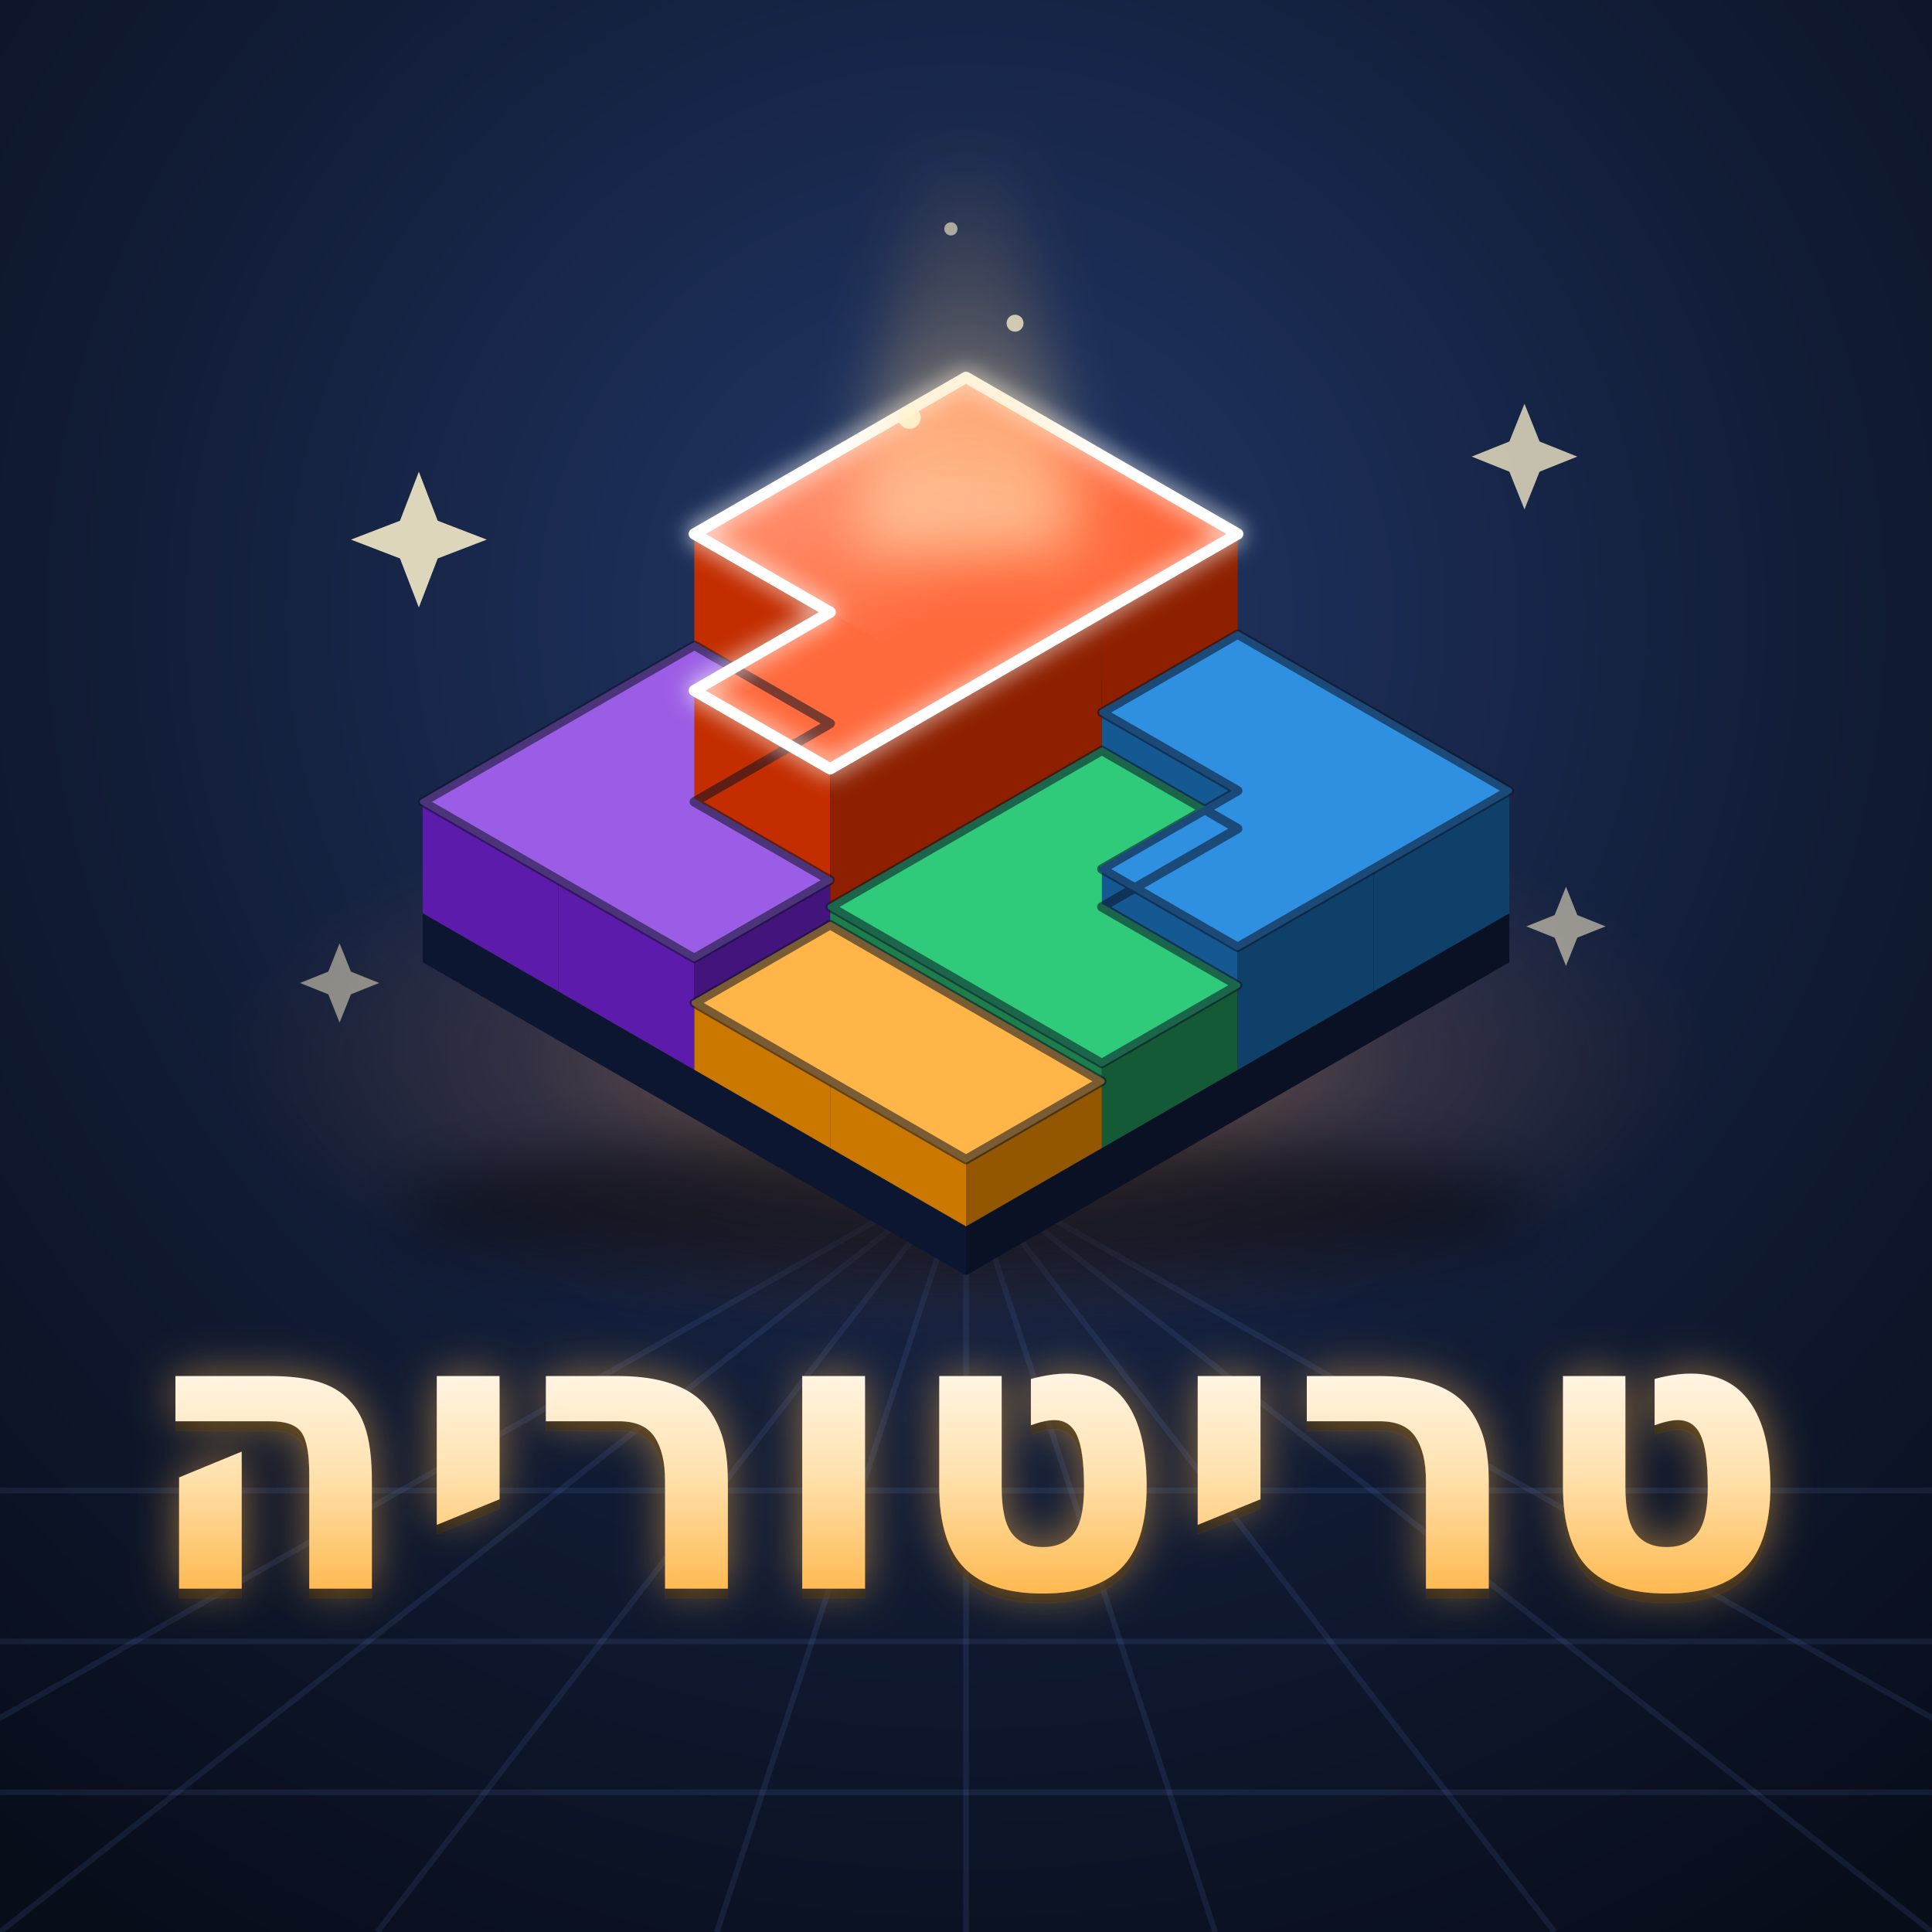
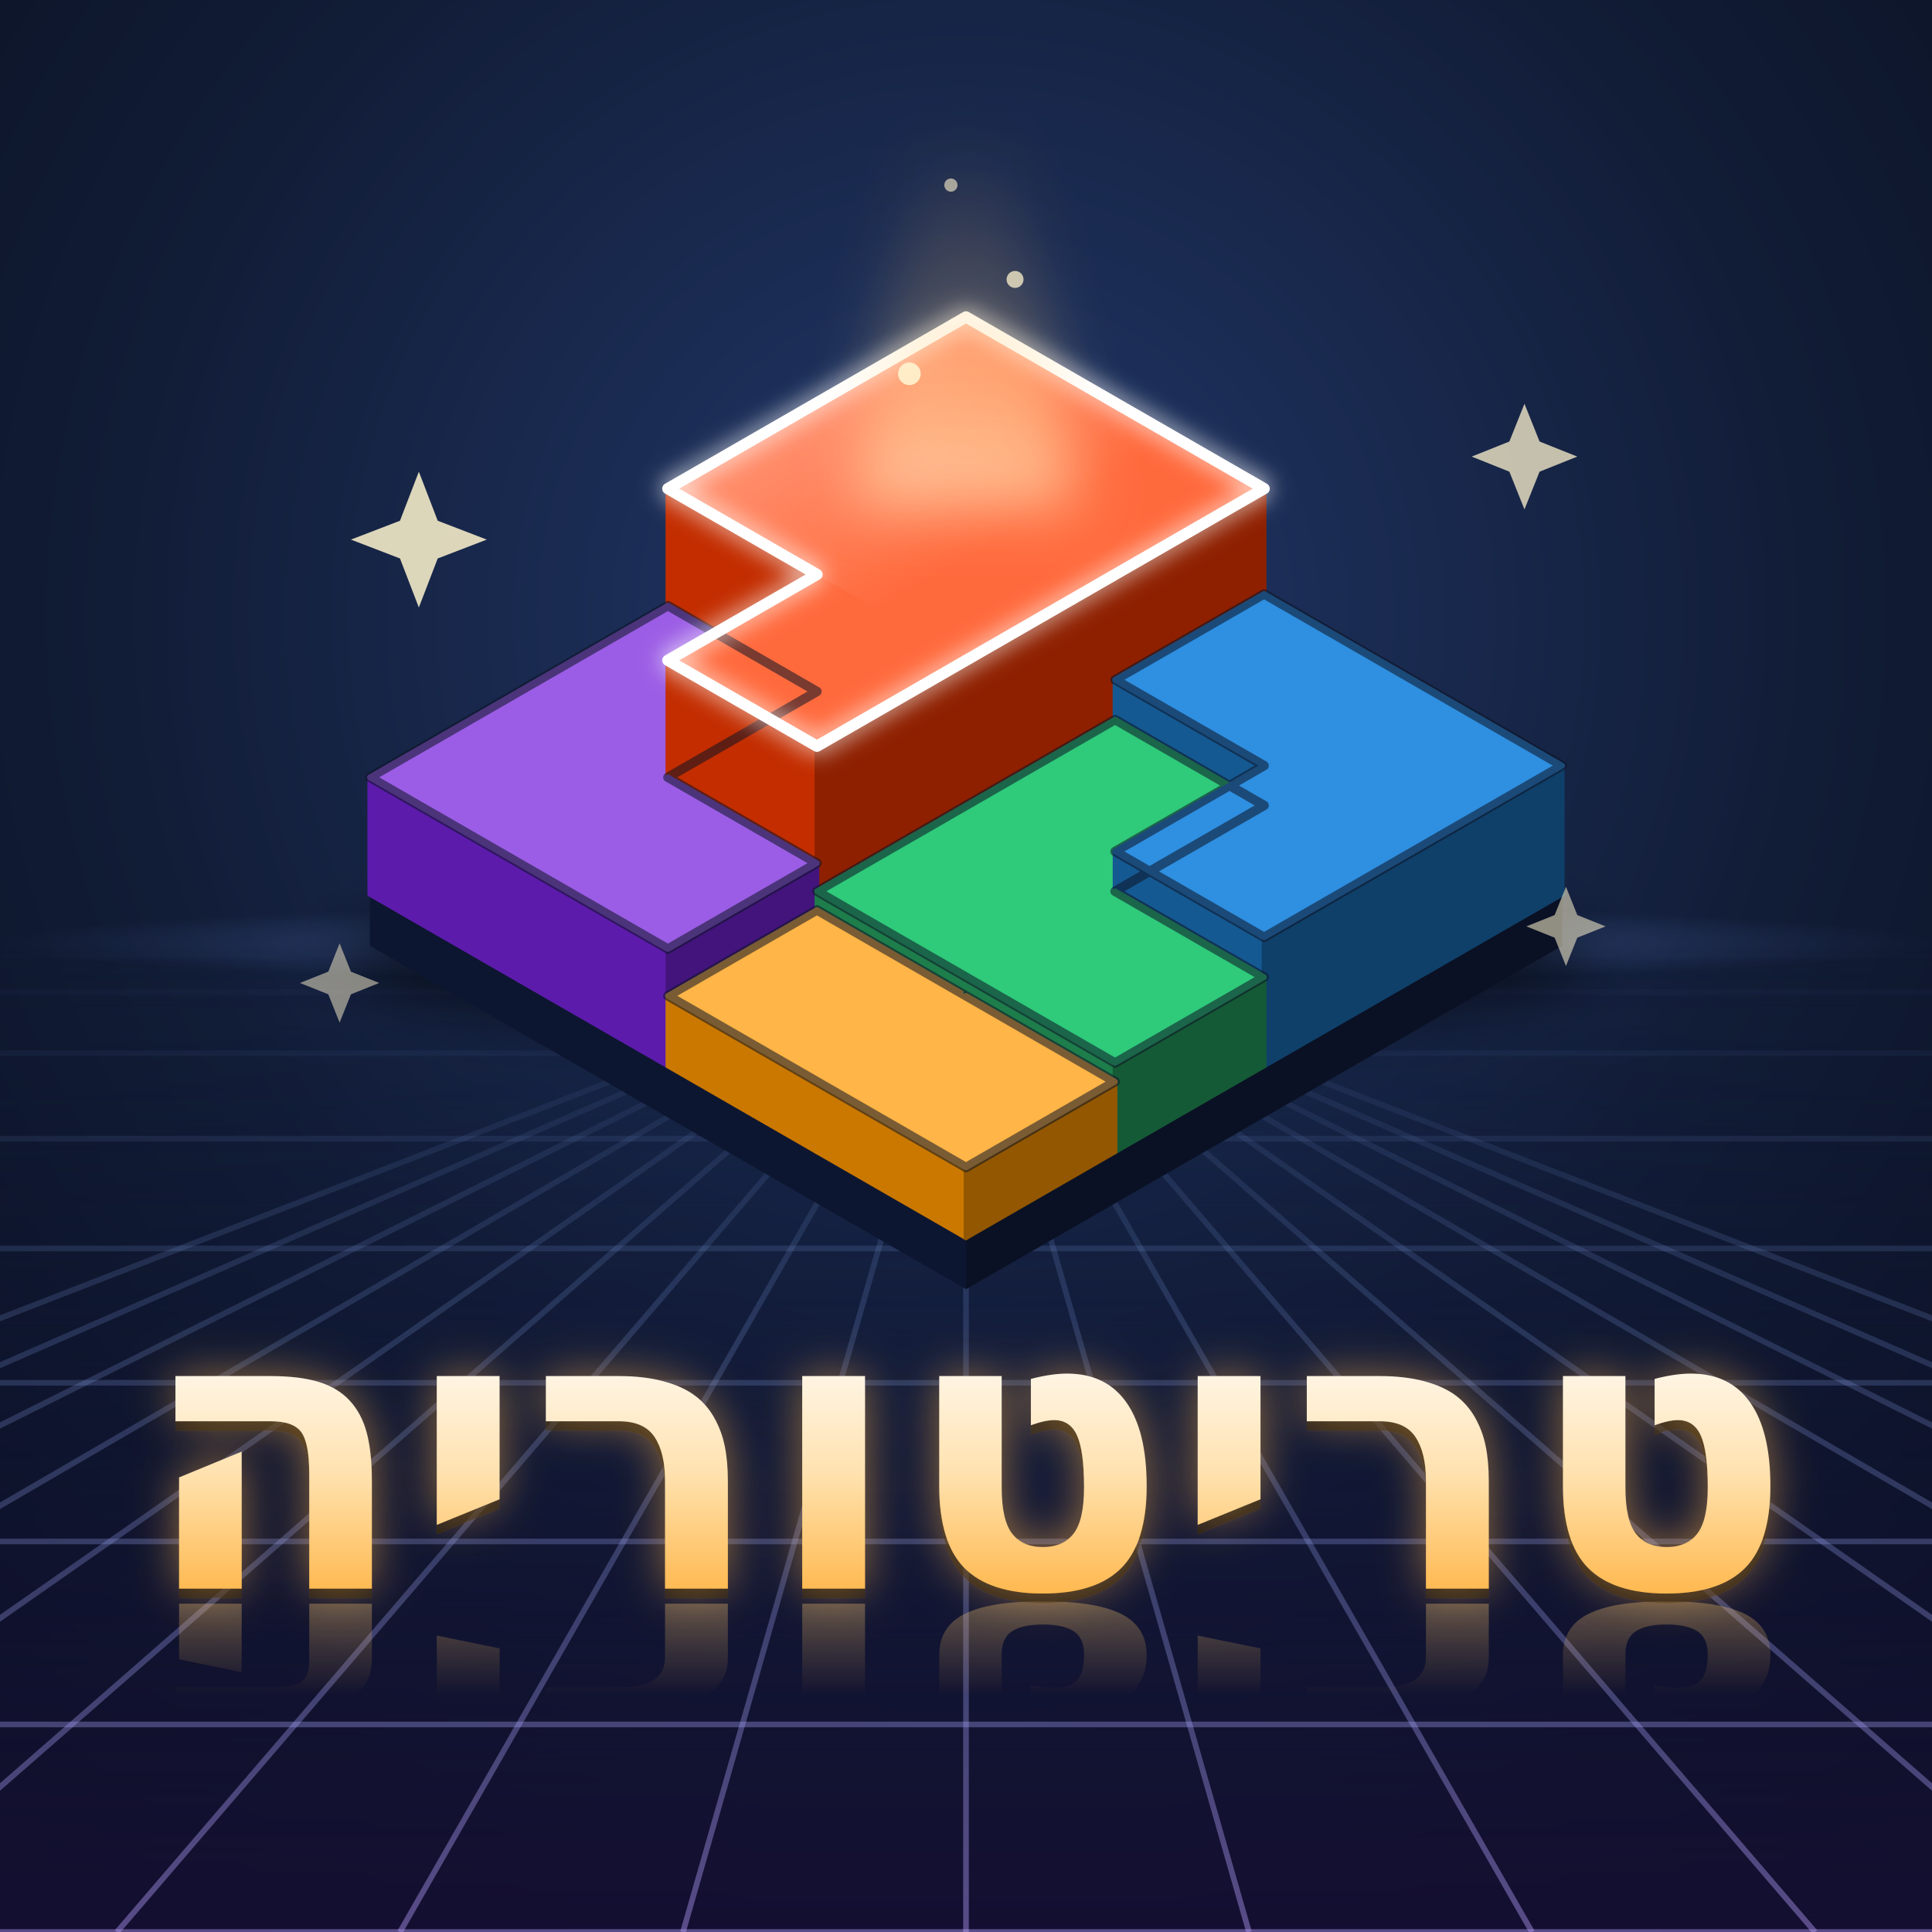
<svg xmlns="http://www.w3.org/2000/svg" viewBox="0 0 1024 1024">
  <defs>
    <radialGradient id="bg" cx="50%" cy="32%" r="80%">
      <stop offset="0" stop-color="#22386a" />
      <stop offset=".55" stop-color="#111c36" />
      <stop offset="1" stop-color="#080d1a" />
    </radialGradient>
    <radialGradient id="glow" cx="50%" cy="50%" r="50%">
      <stop offset="0" stop-color="#ffb547" stop-opacity=".5" />
      <stop offset=".6" stop-color="#ff8a3d" stop-opacity=".12" />
      <stop offset="1" stop-color="#ff8a3d" stop-opacity="0" />
    </radialGradient>
    <linearGradient id="beam" x1="0" y1="1" x2="0" y2="0">
      <stop offset="0" stop-color="#fff1c9" stop-opacity=".75" />
      <stop offset=".5" stop-color="#ffcf7a" stop-opacity=".25" />
      <stop offset="1" stop-color="#ffb547" stop-opacity="0" />
    </linearGradient>
    <linearGradient id="topgloss" x1="0" y1="0" x2="1" y2="1">
      <stop offset="0" stop-color="#fff" stop-opacity=".45" />
      <stop offset=".6" stop-color="#fff" stop-opacity="0" />
    </linearGradient>
    <linearGradient id="titlegrad" gradientUnits="userSpaceOnUse" x1="0" y1="700" x2="0" y2="850">
      <stop offset="0" stop-color="#ffffff" />
      <stop offset=".55" stop-color="#ffe1ad" />
      <stop offset="1" stop-color="#ffb547" />
    </linearGradient>
+     <linearGradient id="gridfade" gradientUnits="userSpaceOnUse" x1="0" y1="500" x2="0" y2="1024">
+       <stop offset="0" stop-color="#8fb4ff" stop-opacity="0" />
+       <stop offset=".35" stop-color="#8fb4ff" stop-opacity=".16" />
+       <stop offset="1" stop-color="#b9a0ff" stop-opacity=".42" />
+     </linearGradient>
+     <linearGradient id="floorfill" x1="0" y1="0" x2="0" y2="1">
+       <stop offset="0" stop-color="#0e1a38" stop-opacity="0" />
+       <stop offset="1" stop-color="#150f33" stop-opacity=".9" />
+     </linearGradient>
+     <radialGradient id="horizon" cx="50%" cy="50%" r="50%">
+       <stop offset="0" stop-color="#ffd9a0" stop-opacity=".55" />
+       <stop offset=".5" stop-color="#7aa2ff" stop-opacity=".18" />
+       <stop offset="1" stop-color="#7aa2ff" stop-opacity="0" />
+     </radialGradient>
+     <linearGradient id="refl" gradientUnits="userSpaceOnUse" x1="0" y1="842" x2="0" y2="745">
+       <stop offset="0" stop-color="#ffcf7a" stop-opacity=".38" />
+       <stop offset="1" stop-color="#ffb547" stop-opacity="0" />
+     </linearGradient>
    <filter id="soft" x="-50%" y="-50%" width="200%" height="200%">
      <feGaussianBlur stdDeviation="16" />
    </filter>
    <filter id="lineglow" x="-20%" y="-20%" width="140%" height="140%">
      <feGaussianBlur stdDeviation="6" result="b" />
      <feMerge>
        <feMergeNode in="b" />
        <feMergeNode in="SourceGraphic" />
      </feMerge>
    </filter>
    <filter id="titleglow" x="-20%" y="-40%" width="140%" height="180%">
      <feGaussianBlur in="SourceAlpha" stdDeviation="12" result="b" />
      <feFlood flood-color="#ffb547" flood-opacity=".55" />
      <feComposite in2="b" operator="in" result="g" />
      <feOffset in="SourceAlpha" dy="5" result="o" />
      <feFlood flood-color="#1a0d00" flood-opacity=".55" />
      <feComposite in2="o" operator="in" result="sh" />
      <feMerge>
        <feMergeNode in="g" />
        <feMergeNode in="sh" />
        <feMergeNode in="SourceGraphic" />
      </feMerge>
    </filter>
  </defs>
  <rect width="1024" height="1024" fill="url(#bg)" />
-   <g stroke="#7aa2ff" stroke-opacity=".10" stroke-width="3" fill="none">
-     <path d="M512 620L-200 1024M512 620L0 1024M512 620L200 1024M512 620L380 1024M512 620L512 1024M512 620L644 1024M512 620L824 1024M512 620L1024 1024M512 620L1224 1024" />
-     <path d="M0 790H1024M0 870H1024M0 950H1024" />
+   <rect y="500" width="1024" height="524" fill="url(#floorfill)" />
+   <g stroke="url(#gridfade)" stroke-width="3" fill="none">
+     <path d="M512 500L-838 1024M512 500L-688 1024M512 500L-538 1024M512 500L-388 1024M512 500L-238 1024M512 500L-88 1024M512 500L62 1024M512 500L212 1024M512 500L362 1024M512 500L512 1024M512 500L662 1024M512 500L812 1024M512 500L962 1024M512 500L1112 1024M512 500L1262 1024M512 500L1412 1024M512 500L1562 1024M512 500L1712 1024M512 500L1862 1024" />
+     <path d="M0 506.5H1024M0 525.9H1024M0 558.2H1024M0 603.5H1024M0 661.7H1024M0 732.9H1024M0 817.0H1024M0 914.0H1024M0 1024.0H1024" />
  </g>
-   <ellipse cx="512" cy="560" rx="400" ry="150" fill="url(#glow)" />
-   <ellipse cx="512" cy="640" rx="300" ry="40" fill="#000" opacity=".45" filter="url(#soft)" />
-   <path d="M224.0 484.0 L512.0 650.0 L512.0 676.0 L224.0 510.0 Z" fill="#0d1630" />
-   <path d="M800.0 484.0 L512.0 650.0 L512.0 676.0 L800.0 510.0 Z" fill="#0a1124" />
-   <path d="M512.0 318.0 L800.0 484.0 L512.0 650.0 L224.0 484.0 Z" fill="#0b1324" />
-   <path d="M512.0 200.0 L584.0 241.5 L512.0 283.0 L440.0 241.5 Z" fill="#ff6a3d" stroke="#ff6a3d" stroke-width="3" stroke-linejoin="round" />
-   <path d="M368.0 283.0 L440.0 324.5 L440.0 383.5 L368.0 342.0 Z" fill="#c32d00" />
-   <path d="M440.0 241.5 L512.0 283.0 L440.0 324.5 L368.0 283.0 Z" fill="#ff6a3d" stroke="#ff6a3d" stroke-width="3" stroke-linejoin="round" />
-   <path d="M656.0 283.0 L584.0 324.5 L584.0 377.6 L656.0 336.1 Z" fill="#8e2000" />
-   <path d="M584.0 241.5 L656.0 283.0 L584.0 324.5 L512.0 283.0 Z" fill="#ff6a3d" stroke="#ff6a3d" stroke-width="3" stroke-linejoin="round" />
-   <path d="M368.0 342.0 L440.0 383.5 L368.0 425.0 L296.0 383.5 Z" fill="#9b5de5" stroke="#9b5de5" stroke-width="3" stroke-linejoin="round" />
-   <path d="M584.0 324.5 L512.0 366.0 L512.0 439.2 L584.0 397.7 Z" fill="#8e2000" />
-   <path d="M512.0 283.0 L584.0 324.5 L512.0 366.0 L440.0 324.5 Z" fill="#ff6a3d" stroke="#ff6a3d" stroke-width="3" stroke-linejoin="round" />
-   <path d="M584.0 377.6 L656.0 419.1 L656.0 439.2 L584.0 397.7 Z" fill="#155992" />
-   <path d="M656.0 336.1 L728.0 377.6 L656.0 419.1 L584.0 377.6 Z" fill="#2f8fe0" stroke="#2f8fe0" stroke-width="3" stroke-linejoin="round" />
-   <path d="M224.0 425.0 L296.0 466.5 L296.0 525.5 L224.0 484.0 Z" fill="#5d1bac" />
-   <path d="M296.0 383.5 L368.0 425.0 L296.0 466.5 L224.0 425.0 Z" fill="#9b5de5" stroke="#9b5de5" stroke-width="3" stroke-linejoin="round" />
-   <path d="M368.0 366.0 L440.0 407.5 L440.0 466.5 L368.0 425.0 Z" fill="#c32d00" />
-   <path d="M512.0 366.0 L440.0 407.5 L440.0 480.7 L512.0 439.2 Z" fill="#8e2000" />
-   <path d="M440.0 324.5 L512.0 366.0 L440.0 407.5 L368.0 366.0 Z" fill="#ff6a3d" stroke="#ff6a3d" stroke-width="3" stroke-linejoin="round" />
-   <path d="M584.0 397.7 L656.0 439.2 L584.0 480.7 L512.0 439.2 Z" fill="#2fca7a" stroke="#2fca7a" stroke-width="3" stroke-linejoin="round" />
-   <path d="M800.0 419.1 L728.0 460.6 L728.0 525.5 L800.0 484.0 Z" fill="#0f406a" />
-   <path d="M728.0 377.6 L800.0 419.1 L728.0 460.6 L656.0 419.1 Z" fill="#2f8fe0" stroke="#2f8fe0" stroke-width="3" stroke-linejoin="round" />
-   <path d="M296.0 466.5 L368.0 508.0 L368.0 567.0 L296.0 525.5 Z" fill="#5d1bac" />
-   <path d="M440.0 466.5 L368.0 508.0 L368.0 531.6 L440.0 490.1 Z" fill="#43147c" />
-   <path d="M368.0 425.0 L440.0 466.5 L368.0 508.0 L296.0 466.5 Z" fill="#9b5de5" stroke="#9b5de5" stroke-width="3" stroke-linejoin="round" />
-   <path d="M440.0 480.7 L512.0 522.2 L512.0 531.6 L440.0 490.1 Z" fill="#1d7d4b" />
-   <path d="M512.0 439.2 L584.0 480.7 L512.0 522.2 L440.0 480.7 Z" fill="#2fca7a" stroke="#2fca7a" stroke-width="3" stroke-linejoin="round" />
-   <path d="M584.0 460.6 L656.0 502.1 L656.0 522.2 L584.0 480.7 Z" fill="#155992" />
-   <path d="M728.0 460.6 L656.0 502.1 L656.0 567.0 L728.0 525.5 Z" fill="#0f406a" />
-   <path d="M656.0 419.1 L728.0 460.6 L656.0 502.1 L584.0 460.6 Z" fill="#2f8fe0" stroke="#2f8fe0" stroke-width="3" stroke-linejoin="round" />
-   <path d="M368.0 531.6 L440.0 573.1 L440.0 608.5 L368.0 567.0 Z" fill="#ca7800" />
-   <path d="M440.0 490.1 L512.0 531.6 L440.0 573.1 L368.0 531.6 Z" fill="#ffb547" stroke="#ffb547" stroke-width="3" stroke-linejoin="round" />
-   <path d="M512.0 522.2 L584.0 563.7 L584.0 573.1 L512.0 531.6 Z" fill="#1d7d4b" />
-   <path d="M656.0 522.2 L584.0 563.7 L584.0 608.5 L656.0 567.0 Z" fill="#155a36" />
-   <path d="M584.0 480.7 L656.0 522.2 L584.0 563.7 L512.0 522.2 Z" fill="#2fca7a" stroke="#2fca7a" stroke-width="3" stroke-linejoin="round" />
-   <path d="M440.0 573.1 L512.0 614.6 L512.0 650.0 L440.0 608.5 Z" fill="#ca7800" />
-   <path d="M584.0 573.1 L512.0 614.6 L512.0 650.0 L584.0 608.5 Z" fill="#925700" />
-   <path d="M512.0 531.6 L584.0 573.1 L512.0 614.6 L440.0 573.1 Z" fill="#ffb547" stroke="#ffb547" stroke-width="3" stroke-linejoin="round" />
-   <path d="M512.0 200.0 L656.0 283.0 L512.0 366.0 L368.0 283.0 Z" fill="url(#topgloss)" />
-   <path d="M656.0 336.1L728.0 377.6M584.0 377.6L656.0 419.1M656.0 336.1L584.0 377.6M728.0 377.6L800.0 419.1M800.0 419.1L728.0 460.6M584.0 460.6L656.0 502.1M656.0 419.1L584.0 460.6M728.0 460.6L656.0 502.1M584.0 397.7L656.0 439.2M584.0 397.7L512.0 439.2M656.0 439.2L584.0 480.7M440.0 480.7L512.0 522.2M512.0 439.2L440.0 480.7M584.0 480.7L656.0 522.2M512.0 522.2L584.0 563.7M656.0 522.2L584.0 563.7M368.0 342.0L440.0 383.5M368.0 342.0L296.0 383.5M440.0 383.5L368.0 425.0M224.0 425.0L296.0 466.5M296.0 383.5L224.0 425.0M368.0 425.0L440.0 466.5M296.0 466.5L368.0 508.0M440.0 466.5L368.0 508.0M440.0 490.1L512.0 531.6M368.0 531.6L440.0 573.1M440.0 490.1L368.0 531.6M512.0 531.6L584.0 573.1M440.0 573.1L512.0 614.6M584.0 573.1L512.0 614.6" stroke="#0b1324" stroke-width="5" stroke-linecap="round" fill="none" opacity=".55" />
-   <path d="M512.0 200.0L584.0 241.5M512.0 200.0L440.0 241.5M584.0 241.5L656.0 283.0M656.0 283.0L584.0 324.5M368.0 283.0L440.0 324.5M440.0 241.5L368.0 283.0M584.0 324.5L512.0 366.0M368.0 366.0L440.0 407.5M440.0 324.5L368.0 366.0M512.0 366.0L440.0 407.5" stroke="#fff" stroke-width="6" stroke-linecap="round" fill="none" filter="url(#lineglow)" />
-   <path d="M452.0 291.3 L490.0 70 L534.0 70 L572.0 291.3 Z" fill="url(#beam)" filter="url(#soft)" opacity=".9" />
+   <ellipse cx="512" cy="500" rx="520" ry="22" fill="url(#horizon)" />
+   <ellipse cx="512" cy="500" rx="260" ry="60" fill="url(#glow)" />
+   <ellipse cx="512" cy="506.0" rx="330" ry="46" fill="#000" opacity=".55" filter="url(#soft)" />
+   <path d="M196.0 474.0 L512.0 656.0 L512.0 683.3 L196.0 501.3 Z" fill="#0d1630" />
+   <path d="M828.0 474.0 L512.0 656.0 L512.0 683.3 L828.0 501.3 Z" fill="#0a1124" />
+   <path d="M512.0 292.0 L828.0 474.0 L512.0 656.0 L196.0 474.0 Z" fill="#0b1324" />
+   <path d="M512.0 168.0 L591.0 213.5 L512.0 259.0 L433.0 213.5 Z" fill="#ff6a3d" stroke="#ff6a3d" stroke-width="3" stroke-linejoin="round" />
+   <path d="M354.0 259.0 L433.0 304.5 L433.0 366.5 L354.0 321.0 Z" fill="#c32d00" stroke="#c32d00" stroke-width="2.5" stroke-linejoin="round" />
+   <path d="M433.0 213.5 L512.0 259.0 L433.0 304.5 L354.0 259.0 Z" fill="#ff6a3d" stroke="#ff6a3d" stroke-width="3" stroke-linejoin="round" />
+   <path d="M670.0 259.0 L591.0 304.5 L591.0 360.3 L670.0 314.8 Z" fill="#8e2000" stroke="#8e2000" stroke-width="2.5" stroke-linejoin="round" />
+   <path d="M591.0 213.5 L670.0 259.0 L591.0 304.5 L512.0 259.0 Z" fill="#ff6a3d" stroke="#ff6a3d" stroke-width="3" stroke-linejoin="round" />
+   <path d="M354.0 321.0 L433.0 366.5 L354.0 412.0 L275.0 366.5 Z" fill="#9b5de5" stroke="#9b5de5" stroke-width="3" stroke-linejoin="round" />
+   <path d="M591.0 304.5 L512.0 350.0 L512.0 426.9 L591.0 381.4 Z" fill="#8e2000" stroke="#8e2000" stroke-width="2.5" stroke-linejoin="round" />
+   <path d="M512.0 259.0 L591.0 304.5 L512.0 350.0 L433.0 304.5 Z" fill="#ff6a3d" stroke="#ff6a3d" stroke-width="3" stroke-linejoin="round" />
+   <path d="M591.0 360.3 L670.0 405.8 L670.0 426.9 L591.0 381.4 Z" fill="#155992" stroke="#155992" stroke-width="2.5" stroke-linejoin="round" />
+   <path d="M670.0 314.8 L749.0 360.3 L670.0 405.8 L591.0 360.3 Z" fill="#2f8fe0" stroke="#2f8fe0" stroke-width="3" stroke-linejoin="round" />
+   <path d="M196.0 412.0 L275.0 457.5 L275.0 519.5 L196.0 474.0 Z" fill="#5d1bac" stroke="#5d1bac" stroke-width="2.5" stroke-linejoin="round" />
+   <path d="M275.0 366.5 L354.0 412.0 L275.0 457.5 L196.0 412.0 Z" fill="#9b5de5" stroke="#9b5de5" stroke-width="3" stroke-linejoin="round" />
+   <path d="M354.0 350.0 L433.0 395.5 L433.0 457.5 L354.0 412.0 Z" fill="#c32d00" stroke="#c32d00" stroke-width="2.5" stroke-linejoin="round" />
+   <path d="M512.0 350.0 L433.0 395.5 L433.0 472.4 L512.0 426.9 Z" fill="#8e2000" stroke="#8e2000" stroke-width="2.5" stroke-linejoin="round" />
+   <path d="M433.0 304.5 L512.0 350.0 L433.0 395.5 L354.0 350.0 Z" fill="#ff6a3d" stroke="#ff6a3d" stroke-width="3" stroke-linejoin="round" />
+   <path d="M591.0 381.4 L670.0 426.9 L591.0 472.4 L512.0 426.9 Z" fill="#2fca7a" stroke="#2fca7a" stroke-width="3" stroke-linejoin="round" />
+   <path d="M828.0 405.8 L749.0 451.3 L749.0 519.5 L828.0 474.0 Z" fill="#0f406a" stroke="#0f406a" stroke-width="2.5" stroke-linejoin="round" />
+   <path d="M749.0 360.3 L828.0 405.8 L749.0 451.3 L670.0 405.8 Z" fill="#2f8fe0" stroke="#2f8fe0" stroke-width="3" stroke-linejoin="round" />
+   <path d="M275.0 457.5 L354.0 503.0 L354.0 565.0 L275.0 519.5 Z" fill="#5d1bac" stroke="#5d1bac" stroke-width="2.5" stroke-linejoin="round" />
+   <path d="M433.0 457.5 L354.0 503.0 L354.0 527.8 L433.0 482.3 Z" fill="#43147c" stroke="#43147c" stroke-width="2.5" stroke-linejoin="round" />
+   <path d="M354.0 412.0 L433.0 457.5 L354.0 503.0 L275.0 457.5 Z" fill="#9b5de5" stroke="#9b5de5" stroke-width="3" stroke-linejoin="round" />
+   <path d="M433.0 472.4 L512.0 517.9 L512.0 527.8 L433.0 482.3 Z" fill="#1d7d4b" stroke="#1d7d4b" stroke-width="2.5" stroke-linejoin="round" />
+   <path d="M512.0 426.9 L591.0 472.4 L512.0 517.9 L433.0 472.4 Z" fill="#2fca7a" stroke="#2fca7a" stroke-width="3" stroke-linejoin="round" />
+   <path d="M591.0 451.3 L670.0 496.8 L670.0 517.9 L591.0 472.4 Z" fill="#155992" stroke="#155992" stroke-width="2.5" stroke-linejoin="round" />
+   <path d="M749.0 451.3 L670.0 496.8 L670.0 565.0 L749.0 519.5 Z" fill="#0f406a" stroke="#0f406a" stroke-width="2.5" stroke-linejoin="round" />
+   <path d="M670.0 405.8 L749.0 451.3 L670.0 496.8 L591.0 451.3 Z" fill="#2f8fe0" stroke="#2f8fe0" stroke-width="3" stroke-linejoin="round" />
+   <path d="M354.0 527.8 L433.0 573.3 L433.0 610.5 L354.0 565.0 Z" fill="#ca7800" stroke="#ca7800" stroke-width="2.5" stroke-linejoin="round" />
+   <path d="M433.0 482.3 L512.0 527.8 L433.0 573.3 L354.0 527.8 Z" fill="#ffb547" stroke="#ffb547" stroke-width="3" stroke-linejoin="round" />
+   <path d="M512.0 517.9 L591.0 563.4 L591.0 573.3 L512.0 527.8 Z" fill="#1d7d4b" stroke="#1d7d4b" stroke-width="2.5" stroke-linejoin="round" />
+   <path d="M670.0 517.9 L591.0 563.4 L591.0 610.5 L670.0 565.0 Z" fill="#155a36" stroke="#155a36" stroke-width="2.5" stroke-linejoin="round" />
+   <path d="M591.0 472.4 L670.0 517.9 L591.0 563.4 L512.0 517.9 Z" fill="#2fca7a" stroke="#2fca7a" stroke-width="3" stroke-linejoin="round" />
+   <path d="M433.0 573.3 L512.0 618.8 L512.0 656.0 L433.0 610.5 Z" fill="#ca7800" stroke="#ca7800" stroke-width="2.5" stroke-linejoin="round" />
+   <path d="M591.0 573.3 L512.0 618.8 L512.0 656.0 L591.0 610.5 Z" fill="#925700" stroke="#925700" stroke-width="2.5" stroke-linejoin="round" />
+   <path d="M512.0 527.8 L591.0 573.3 L512.0 618.8 L433.0 573.3 Z" fill="#ffb547" stroke="#ffb547" stroke-width="3" stroke-linejoin="round" />
+   <path d="M512.0 168.0 L670.0 259.0 L512.0 350.0 L354.0 259.0 Z" fill="url(#topgloss)" />
+   <path d="M670.0 314.8L749.0 360.3M591.0 360.3L670.0 405.8M670.0 314.8L591.0 360.3M749.0 360.3L828.0 405.8M828.0 405.8L749.0 451.3M591.0 451.3L670.0 496.8M670.0 405.8L591.0 451.3M749.0 451.3L670.0 496.8M591.0 381.4L670.0 426.9M591.0 381.4L512.0 426.9M670.0 426.9L591.0 472.4M433.0 472.4L512.0 517.9M512.0 426.9L433.0 472.4M591.0 472.4L670.0 517.9M512.0 517.9L591.0 563.4M670.0 517.9L591.0 563.4M354.0 321.0L433.0 366.5M354.0 321.0L275.0 366.5M433.0 366.5L354.0 412.0M196.0 412.0L275.0 457.5M275.0 366.5L196.0 412.0M354.0 412.0L433.0 457.5M275.0 457.5L354.0 503.0M433.0 457.5L354.0 503.0M433.0 482.3L512.0 527.8M354.0 527.8L433.0 573.3M433.0 482.3L354.0 527.8M512.0 527.8L591.0 573.3M433.0 573.3L512.0 618.8M591.0 573.3L512.0 618.8" stroke="#0b1324" stroke-width="5" stroke-linecap="round" fill="none" opacity=".55" />
+   <path d="M512.0 168.0L591.0 213.5M512.0 168.0L433.0 213.5M591.0 213.5L670.0 259.0M670.0 259.0L591.0 304.5M354.0 259.0L433.0 304.5M433.0 213.5L354.0 259.0M591.0 304.5L512.0 350.0M354.0 350.0L433.0 395.5M433.0 304.5L354.0 350.0M512.0 350.0L433.0 395.5" stroke="#fff" stroke-width="6" stroke-linecap="round" fill="none" filter="url(#lineglow)" />
+   <path d="M452.0 268.1 L490.0 70 L534.0 70 L572.0 268.1 Z" fill="url(#beam)" filter="url(#soft)" opacity=".9" />
  <g fill="#fff4cf">
-     <circle cx="482.0" cy="221.3" r="6" opacity=".9" />
-     <circle cx="538.0" cy="171.3" r="4.5" opacity=".75" />
-     <circle cx="504.0" cy="121.3" r="3.5" opacity=".6" />
+     <circle cx="482.0" cy="198.1" r="6" opacity=".9" />
+     <circle cx="538.0" cy="148.1" r="4.5" opacity=".75" />
+     <circle cx="504.0" cy="98.1" r="3.5" opacity=".6" />
    <path d="M222 250l10 26 26 10-26 10-10 26-10-26-26-10 26-10z" opacity=".85" />
    <path d="M808 214l8 20 20 8-20 8-8 20-8-20-20-8 20-8z" opacity=".75" />
    <path d="M830 470l6 15 15 6-15 6-6 15-6-15-15-6 15-6z" opacity=".55" />
    <path d="M180 500l6 15 15 6-15 6-6 15-6-15-15-6 15-6z" opacity=".5" />
  </g>
+   <text x="512" y="842" text-anchor="middle" direction="rtl" font-family="Karantina" font-weight="700" font-size="206" letter-spacing="2" fill="url(#refl)" transform="translate(0 1271) scale(1 -.5)" opacity=".85">טריטוריה</text>
  <g filter="url(#titleglow)">
    <text x="512" y="842" text-anchor="middle" direction="rtl" font-family="Karantina" font-weight="700" font-size="206" letter-spacing="2" fill="url(#titlegrad)">טריטוריה</text>
  </g>
</svg>
